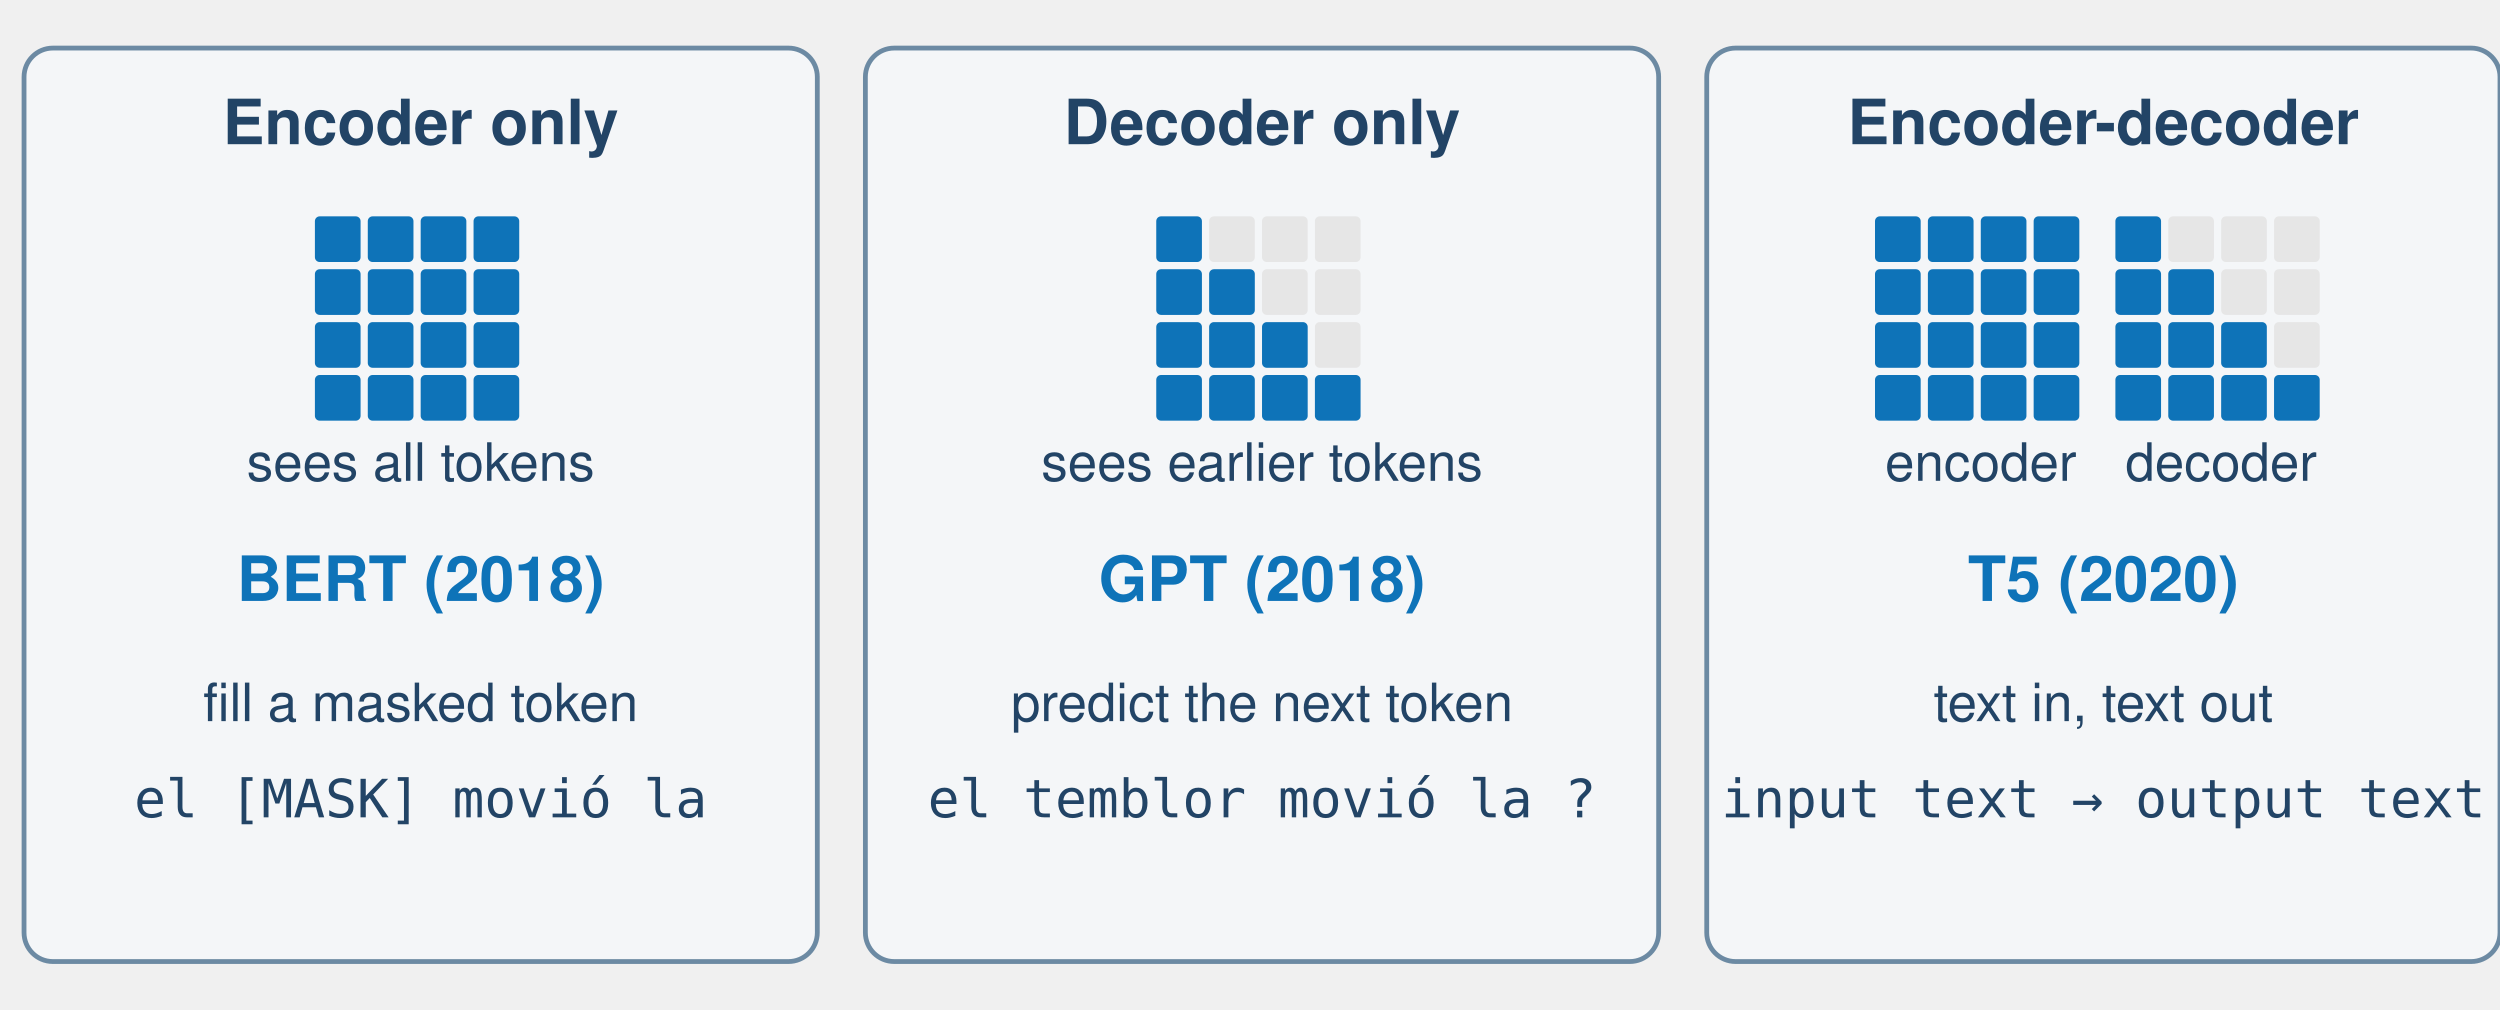
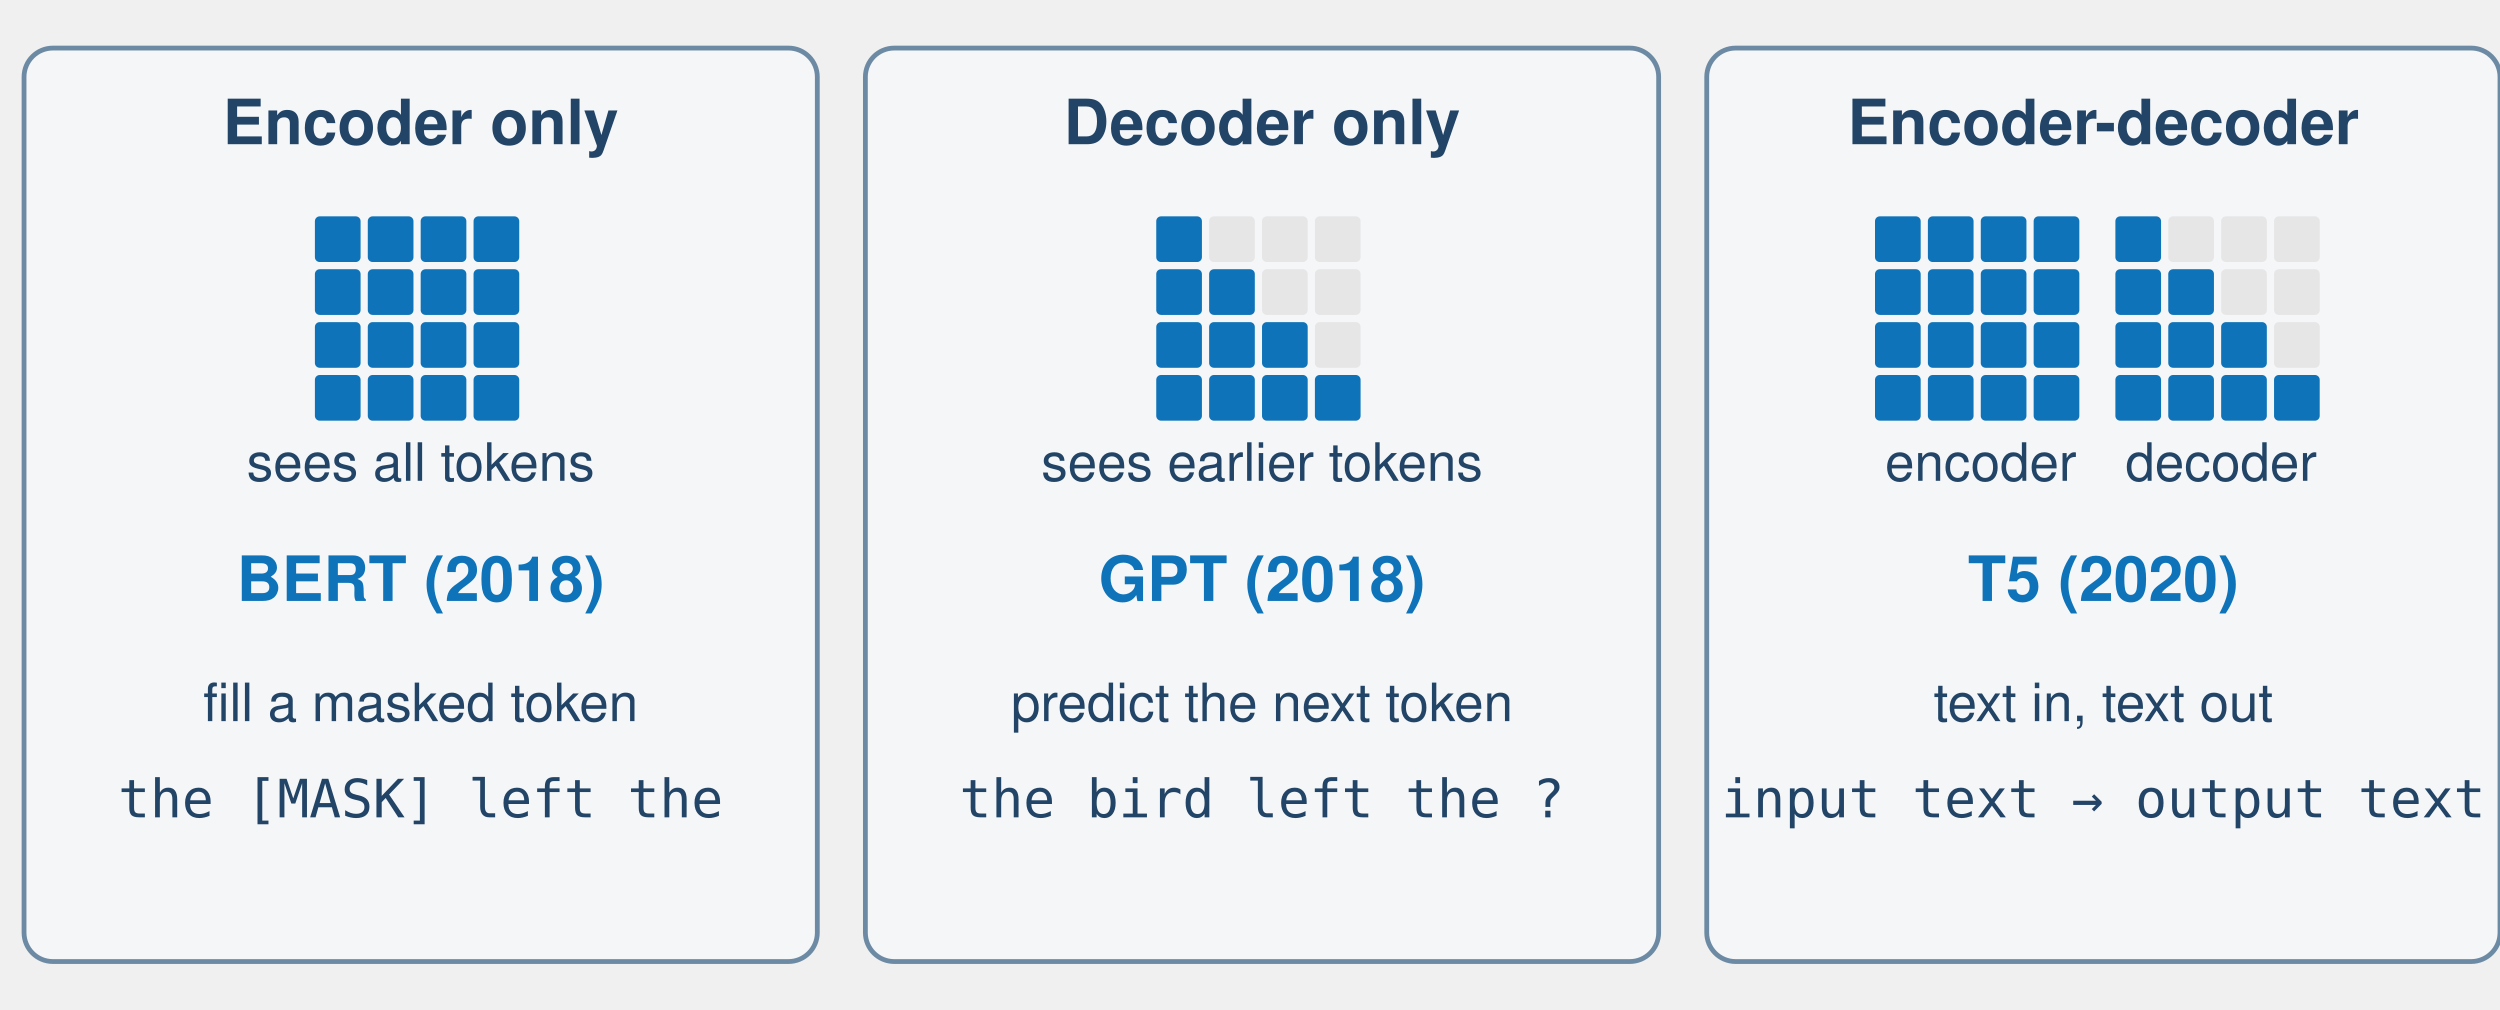
<svg xmlns="http://www.w3.org/2000/svg" viewBox="0 0 1040 420" width="1040" height="420">
  <defs>
    <style type="text/css">
 text { font-family:Segoe UI, Helvetica, Arial, sans-serif; fill:#224466; }
 .t { font-size:26px; font-weight:600; text-anchor:middle; }
 .s { font-size:22px; text-anchor:middle; }
 .b { font-size:30px; font-weight:700; text-anchor:middle; }
 .w { fill:#ffffff; }
 .l { text-anchor:start; }
 .m { font-family:Consolas, Menlo, monospace; }
</style>
    <marker id="ar" viewBox="0 0 10 10" refX="9" refY="5" markerWidth="7" markerHeight="7" orient="auto-start-reverse">
      <path d="M0,0 L10,5 L0,10 z" fill="#224466" />
    </marker>
    <marker id="ao" viewBox="0 0 10 10" refX="9" refY="5" markerWidth="7" markerHeight="7" orient="auto-start-reverse">
      <path d="M0,0 L10,5 L0,10 z" fill="#ffa500" />
    </marker>
  </defs>
  <rect x="10" y="20" width="330" height="380" rx="12" fill="#f4f6f8" stroke="#6c8aa3" stroke-width="2" />
  <text x="175.0" y="60" class="t">Encoder only</text>
  <rect x="131.0" y="90" width="19" height="19" rx="2" fill="#0e73b8" />
  <rect x="153.0" y="90" width="19" height="19" rx="2" fill="#0e73b8" />
  <rect x="175.0" y="90" width="19" height="19" rx="2" fill="#0e73b8" />
  <rect x="197.0" y="90" width="19" height="19" rx="2" fill="#0e73b8" />
  <rect x="131.0" y="112" width="19" height="19" rx="2" fill="#0e73b8" />
  <rect x="153.0" y="112" width="19" height="19" rx="2" fill="#0e73b8" />
  <rect x="175.0" y="112" width="19" height="19" rx="2" fill="#0e73b8" />
  <rect x="197.0" y="112" width="19" height="19" rx="2" fill="#0e73b8" />
  <rect x="131.0" y="134" width="19" height="19" rx="2" fill="#0e73b8" />
  <rect x="153.0" y="134" width="19" height="19" rx="2" fill="#0e73b8" />
  <rect x="175.0" y="134" width="19" height="19" rx="2" fill="#0e73b8" />
  <rect x="197.0" y="134" width="19" height="19" rx="2" fill="#0e73b8" />
  <rect x="131.0" y="156" width="19" height="19" rx="2" fill="#0e73b8" />
  <rect x="153.0" y="156" width="19" height="19" rx="2" fill="#0e73b8" />
  <rect x="175.0" y="156" width="19" height="19" rx="2" fill="#0e73b8" />
  <rect x="197.0" y="156" width="19" height="19" rx="2" fill="#0e73b8" />
  <text x="175.0" y="200" class="s">sees all tokens</text>
  <text x="175.0" y="250" class="t" style="fill:#0e73b8">BERT (2018)</text>
  <text x="175.0" y="300" class="s">fill a masked token</text>
-   <text x="175.0" y="340" class="s m">el [MASK] movió la</text>
+   <text x="175.0" y="340" class="s m">the [MASK] left the</text>
  <rect x="360" y="20" width="330" height="380" rx="12" fill="#f4f6f8" stroke="#6c8aa3" stroke-width="2" />
  <text x="525.0" y="60" class="t">Decoder only</text>
  <rect x="481.0" y="90" width="19" height="19" rx="2" fill="#0e73b8" />
  <rect x="503.0" y="90" width="19" height="19" rx="2" fill="#e6e6e6" />
  <rect x="525.0" y="90" width="19" height="19" rx="2" fill="#e6e6e6" />
  <rect x="547.0" y="90" width="19" height="19" rx="2" fill="#e6e6e6" />
  <rect x="481.0" y="112" width="19" height="19" rx="2" fill="#0e73b8" />
  <rect x="503.0" y="112" width="19" height="19" rx="2" fill="#0e73b8" />
  <rect x="525.0" y="112" width="19" height="19" rx="2" fill="#e6e6e6" />
  <rect x="547.0" y="112" width="19" height="19" rx="2" fill="#e6e6e6" />
  <rect x="481.0" y="134" width="19" height="19" rx="2" fill="#0e73b8" />
  <rect x="503.0" y="134" width="19" height="19" rx="2" fill="#0e73b8" />
  <rect x="525.0" y="134" width="19" height="19" rx="2" fill="#0e73b8" />
  <rect x="547.0" y="134" width="19" height="19" rx="2" fill="#e6e6e6" />
  <rect x="481.0" y="156" width="19" height="19" rx="2" fill="#0e73b8" />
  <rect x="503.0" y="156" width="19" height="19" rx="2" fill="#0e73b8" />
  <rect x="525.0" y="156" width="19" height="19" rx="2" fill="#0e73b8" />
  <rect x="547.0" y="156" width="19" height="19" rx="2" fill="#0e73b8" />
  <text x="525.0" y="200" class="s">sees earlier tokens</text>
  <text x="525.0" y="250" class="t" style="fill:#0e73b8">GPT (2018)</text>
  <text x="525.0" y="300" class="s">predict the next token</text>
-   <text x="525.0" y="340" class="s m">el temblor movió la ?</text>
+   <text x="525.0" y="340" class="s m">the bird left the ?</text>
  <rect x="710" y="20" width="330" height="380" rx="12" fill="#f4f6f8" stroke="#6c8aa3" stroke-width="2" />
  <text x="875.0" y="60" class="t">Encoder-decoder</text>
  <rect x="780" y="90" width="19" height="19" rx="2" fill="#0e73b8" />
  <rect x="802" y="90" width="19" height="19" rx="2" fill="#0e73b8" />
  <rect x="824" y="90" width="19" height="19" rx="2" fill="#0e73b8" />
  <rect x="846" y="90" width="19" height="19" rx="2" fill="#0e73b8" />
  <rect x="780" y="112" width="19" height="19" rx="2" fill="#0e73b8" />
  <rect x="802" y="112" width="19" height="19" rx="2" fill="#0e73b8" />
  <rect x="824" y="112" width="19" height="19" rx="2" fill="#0e73b8" />
  <rect x="846" y="112" width="19" height="19" rx="2" fill="#0e73b8" />
  <rect x="780" y="134" width="19" height="19" rx="2" fill="#0e73b8" />
  <rect x="802" y="134" width="19" height="19" rx="2" fill="#0e73b8" />
  <rect x="824" y="134" width="19" height="19" rx="2" fill="#0e73b8" />
  <rect x="846" y="134" width="19" height="19" rx="2" fill="#0e73b8" />
  <rect x="780" y="156" width="19" height="19" rx="2" fill="#0e73b8" />
  <rect x="802" y="156" width="19" height="19" rx="2" fill="#0e73b8" />
  <rect x="824" y="156" width="19" height="19" rx="2" fill="#0e73b8" />
  <rect x="846" y="156" width="19" height="19" rx="2" fill="#0e73b8" />
  <rect x="880" y="90" width="19" height="19" rx="2" fill="#0e73b8" />
  <rect x="902" y="90" width="19" height="19" rx="2" fill="#e6e6e6" />
  <rect x="924" y="90" width="19" height="19" rx="2" fill="#e6e6e6" />
  <rect x="946" y="90" width="19" height="19" rx="2" fill="#e6e6e6" />
  <rect x="880" y="112" width="19" height="19" rx="2" fill="#0e73b8" />
  <rect x="902" y="112" width="19" height="19" rx="2" fill="#0e73b8" />
  <rect x="924" y="112" width="19" height="19" rx="2" fill="#e6e6e6" />
  <rect x="946" y="112" width="19" height="19" rx="2" fill="#e6e6e6" />
  <rect x="880" y="134" width="19" height="19" rx="2" fill="#0e73b8" />
  <rect x="902" y="134" width="19" height="19" rx="2" fill="#0e73b8" />
  <rect x="924" y="134" width="19" height="19" rx="2" fill="#0e73b8" />
  <rect x="946" y="134" width="19" height="19" rx="2" fill="#e6e6e6" />
  <rect x="880" y="156" width="19" height="19" rx="2" fill="#0e73b8" />
  <rect x="902" y="156" width="19" height="19" rx="2" fill="#0e73b8" />
  <rect x="924" y="156" width="19" height="19" rx="2" fill="#0e73b8" />
  <rect x="946" y="156" width="19" height="19" rx="2" fill="#0e73b8" />
  <text x="824" y="200" class="s">encoder</text>
  <text x="924" y="200" class="s">decoder</text>
  <text x="875.0" y="250" class="t" style="fill:#0e73b8">T5 (2020)</text>
  <text x="875.0" y="300" class="s">text in, text out</text>
  <text x="875.0" y="340" class="s m">input text → output text</text>
</svg>
